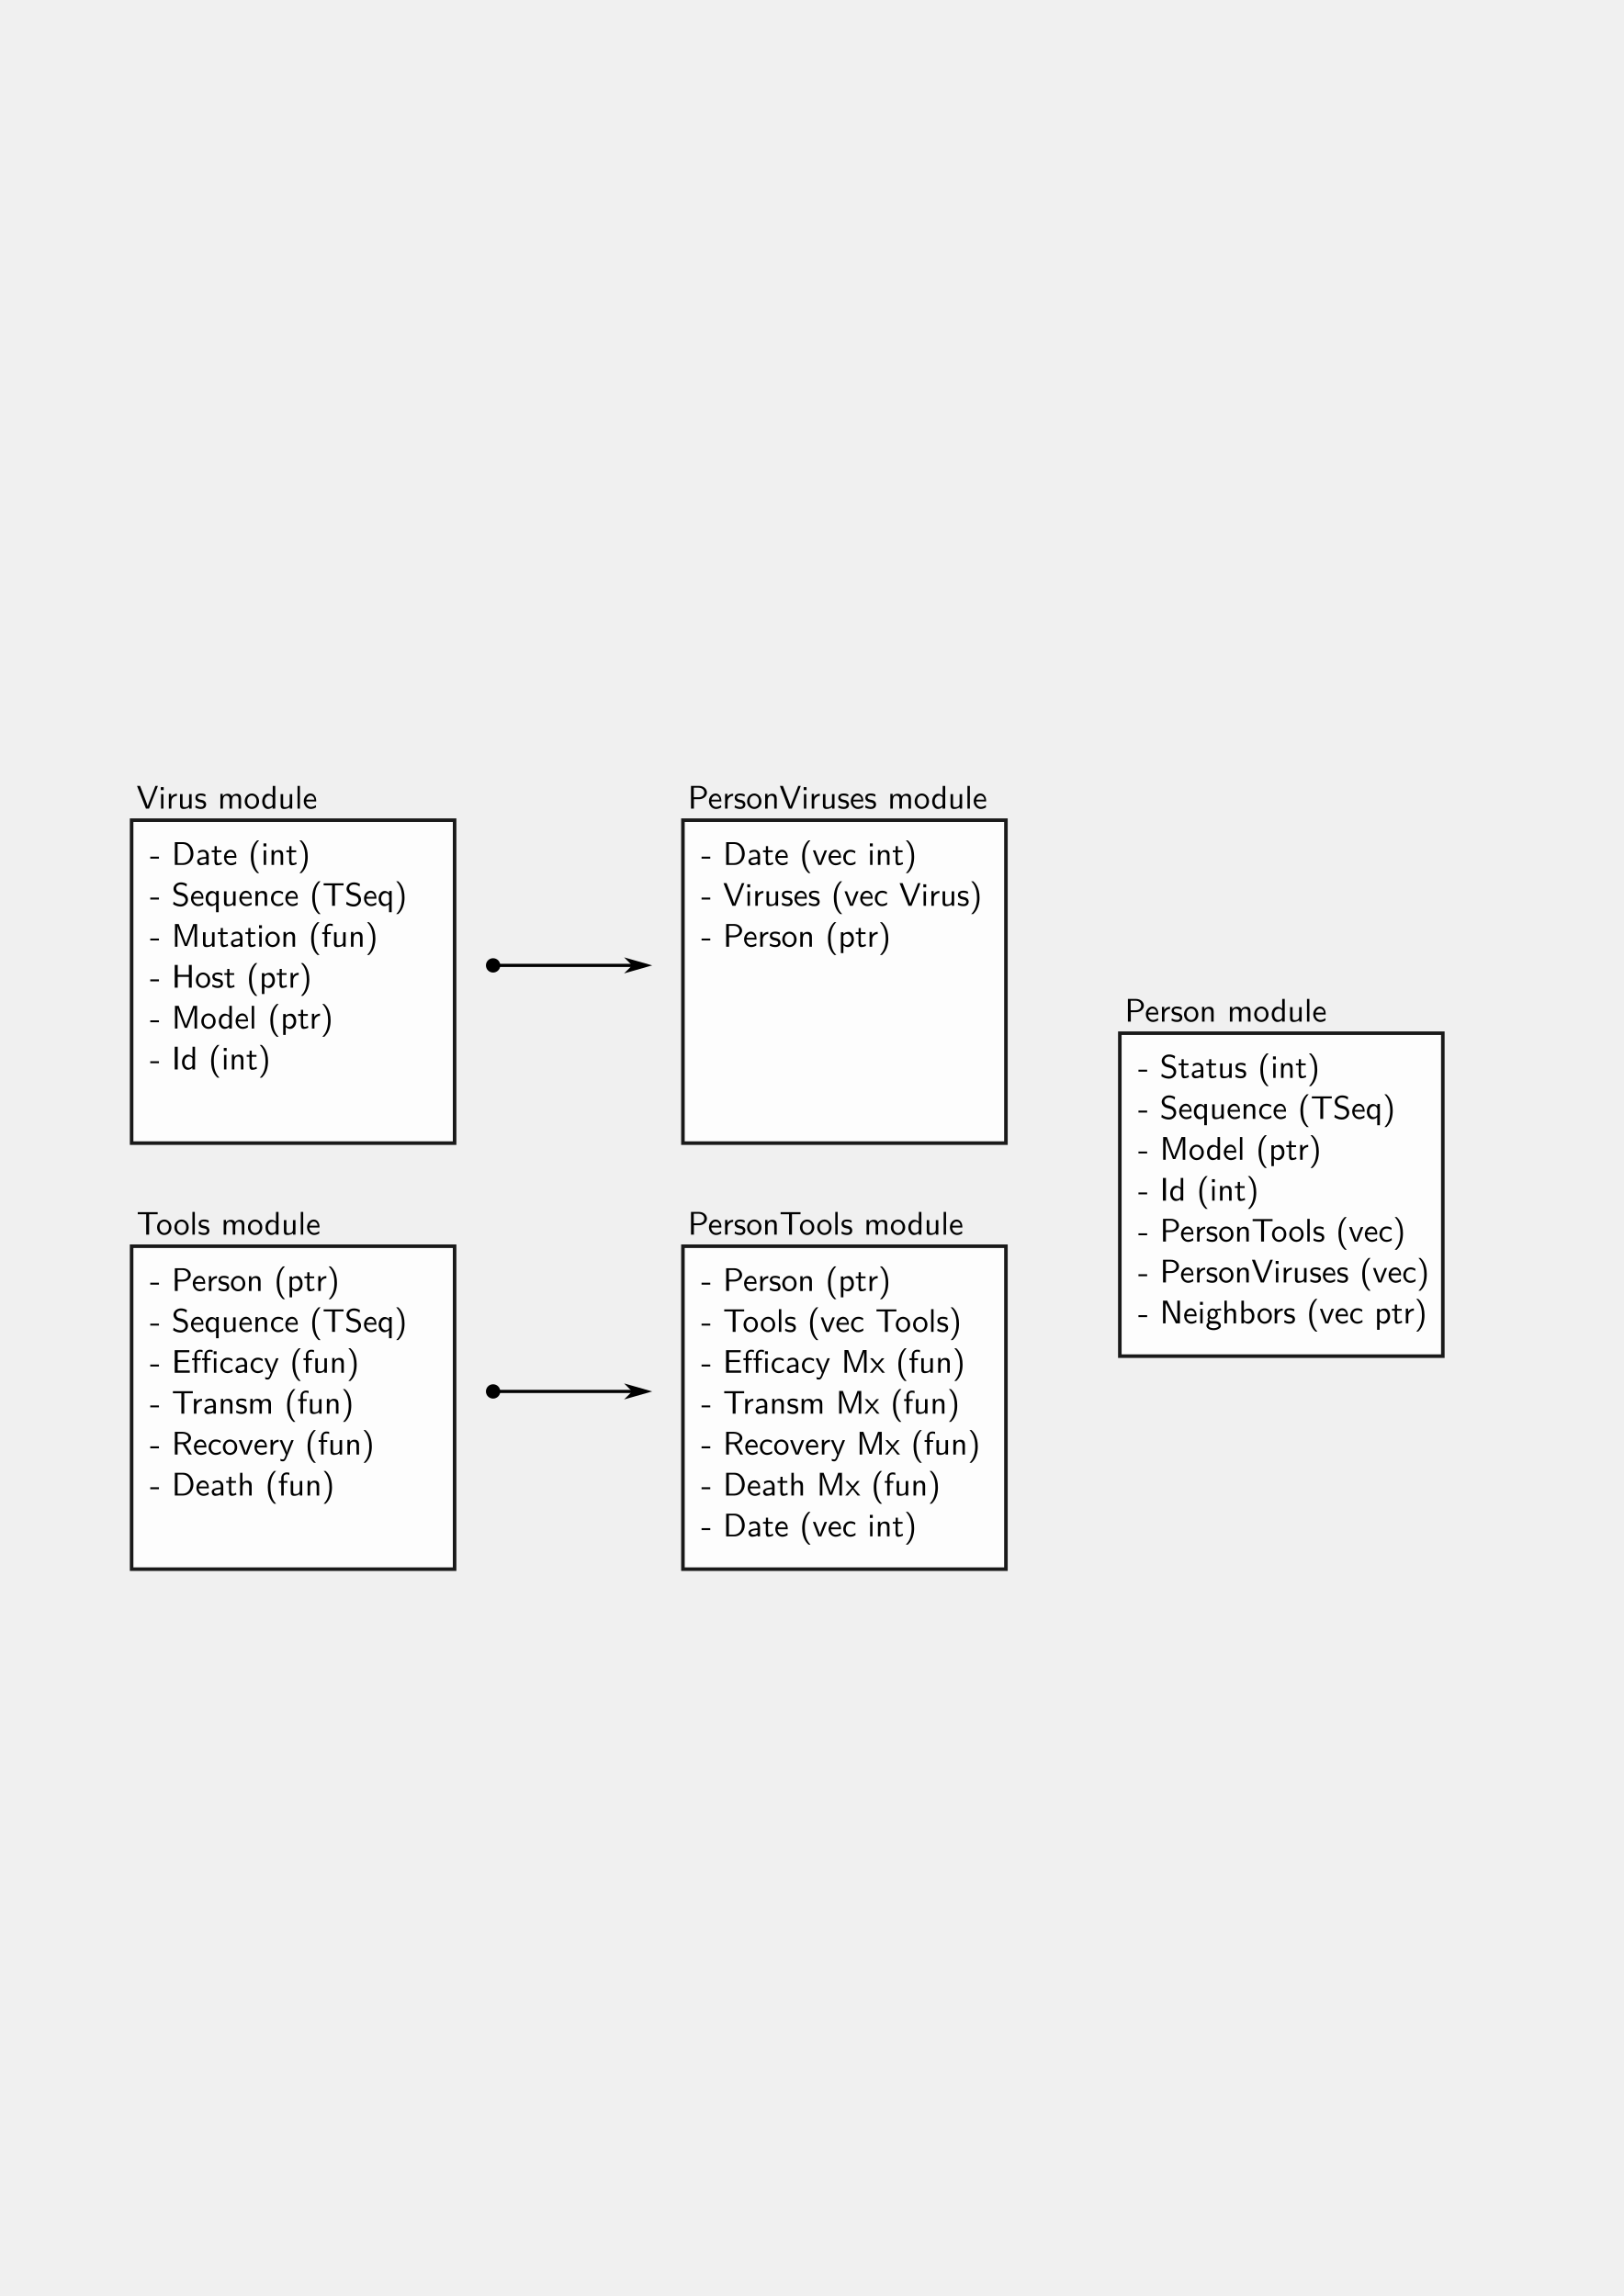
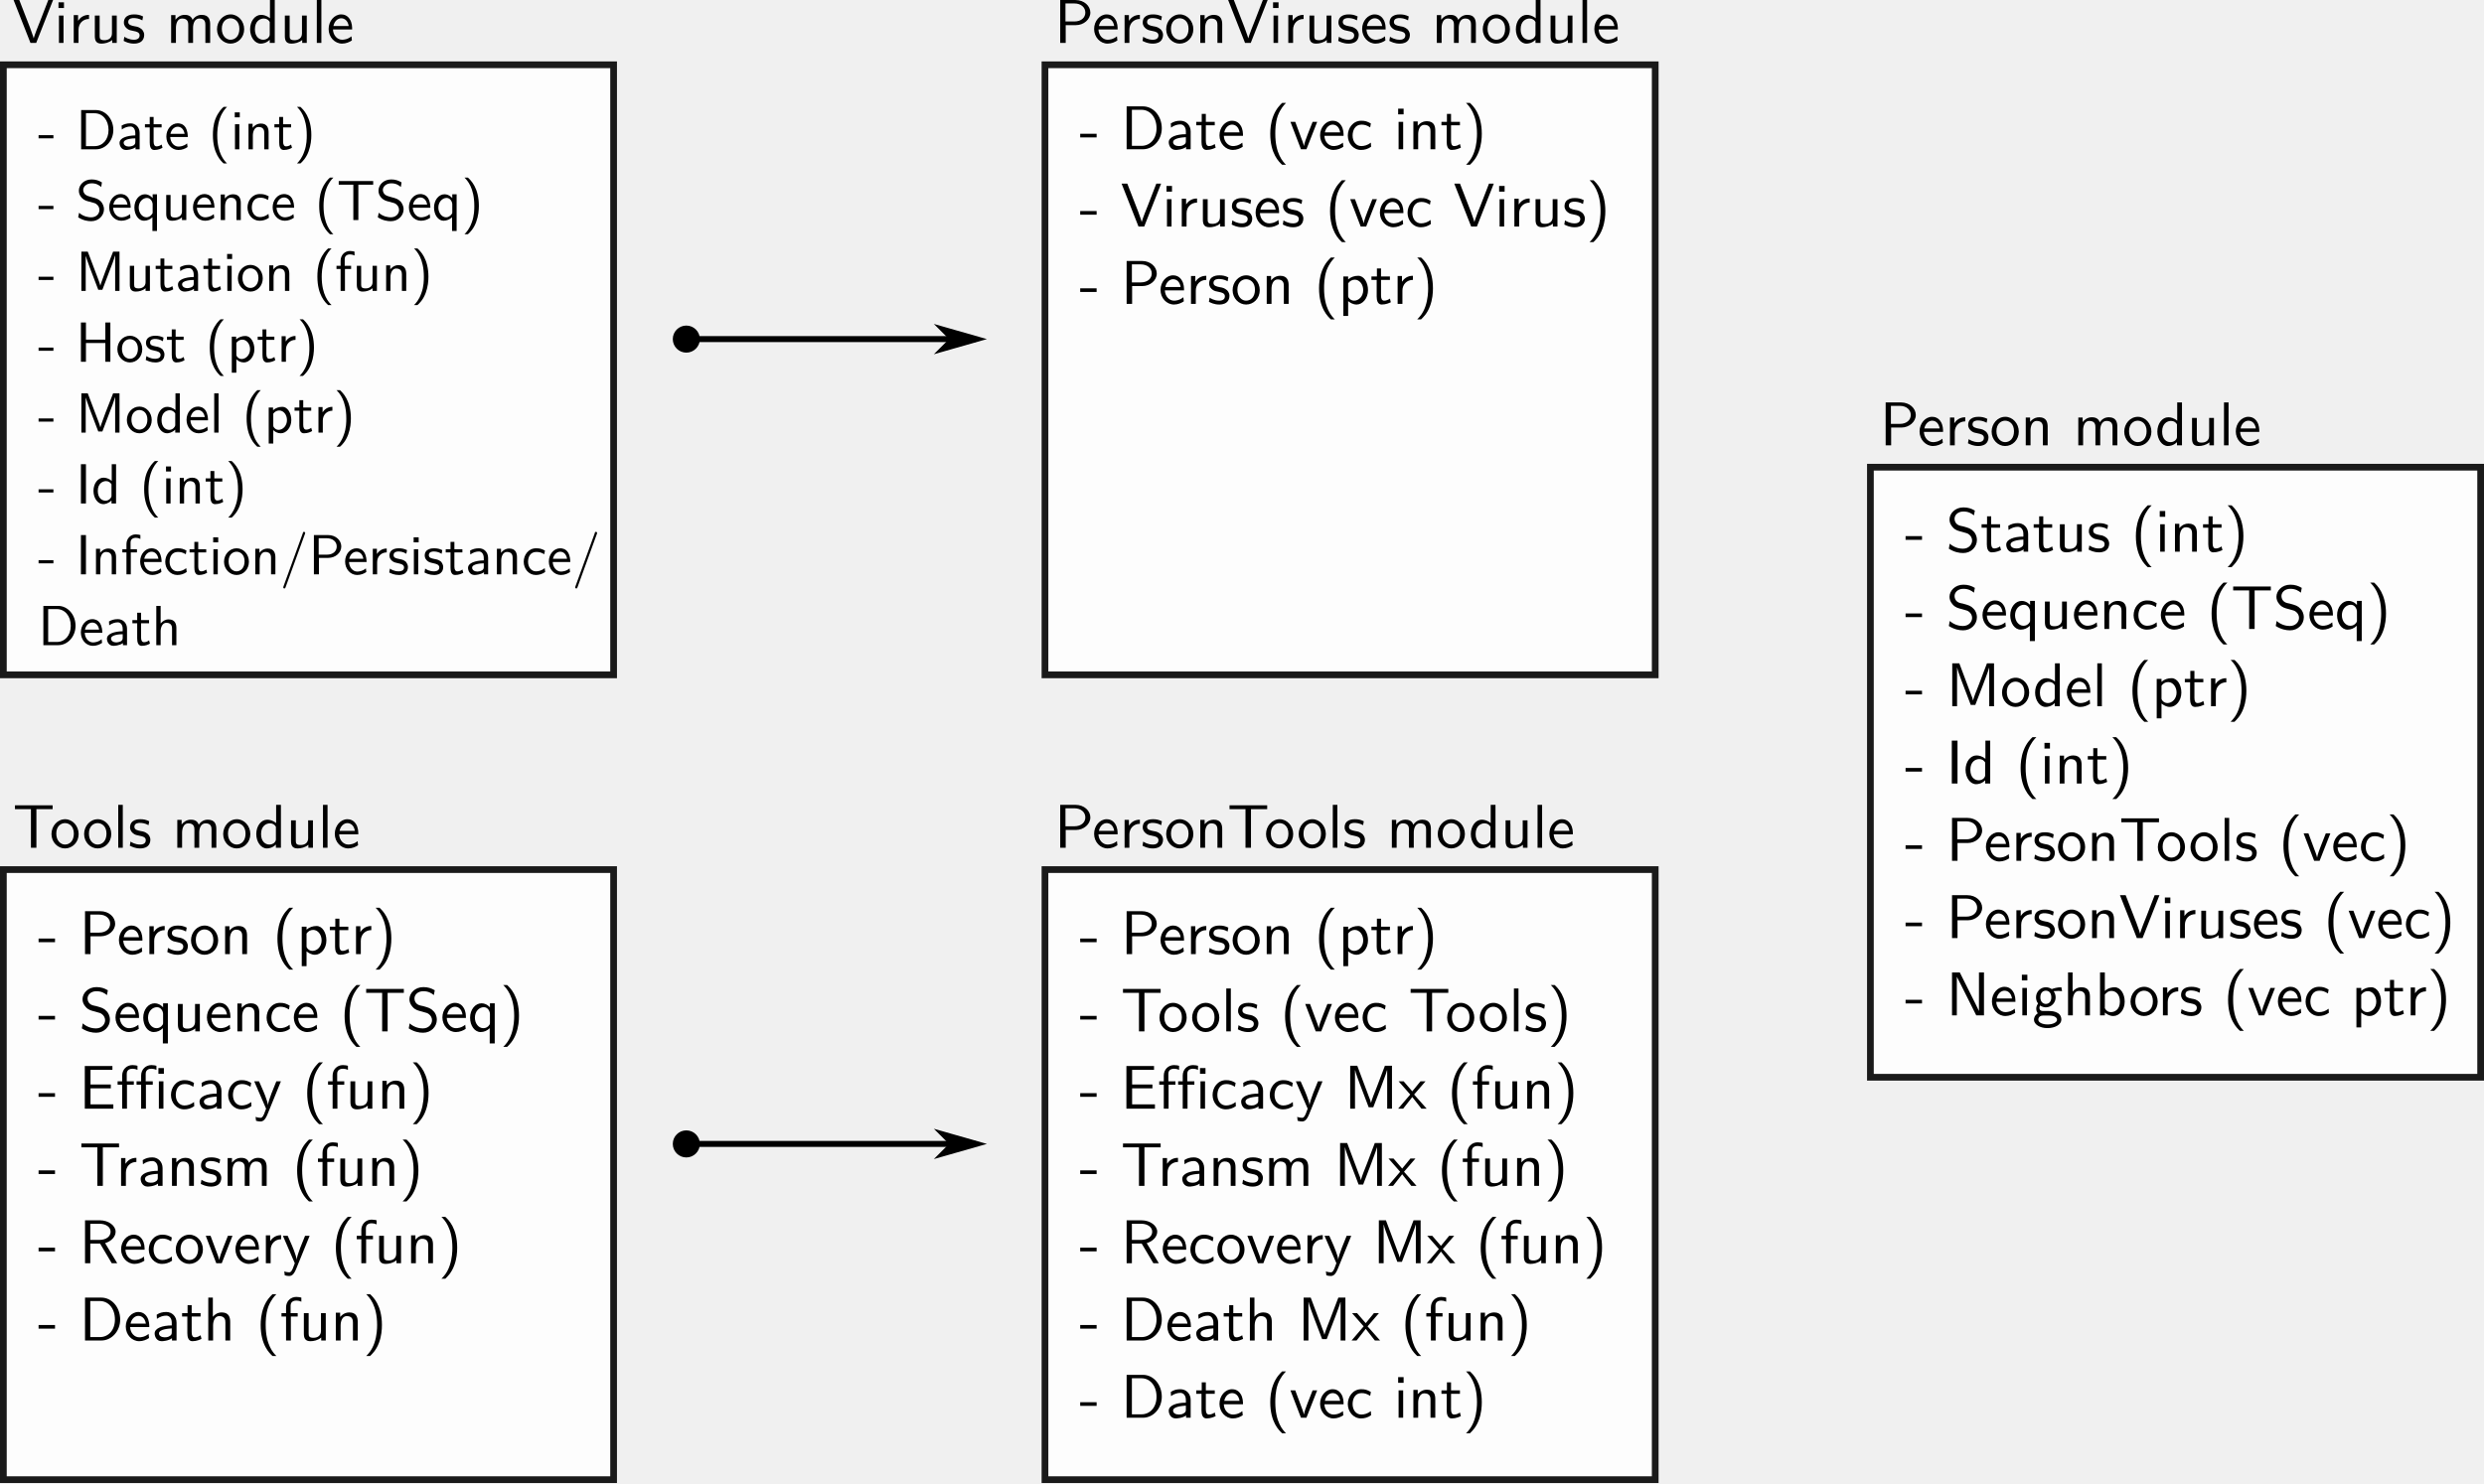
- <svg xmlns="http://www.w3.org/2000/svg" width="210mm" height="297mm" viewBox="0 0 210 297" version="1.1" id="svg5">
+ <svg xmlns="http://www.w3.org/2000/svg" width="170.045mm" height="101.552mm" viewBox="0 0 170.045 101.552" version="1.1" id="svg5">
  <defs id="defs2">
-     <marker style="overflow:visible;" id="Arrow1Mend" refX="0.0" refY="0.0" orient="auto">
-       <path transform="scale(0.4) rotate(180) translate(10,0)" style="fill-rule:evenodd;fill:context-stroke;stroke:context-stroke;stroke-width:1.0pt;" d="M 0.0,0.0 L 5.0,-5.0 L -12.5,0.0 L 5.0,5.0 L 0.0,0.0 z " id="path44240" />
+     <marker style="overflow:visible" id="Arrow1Mend" refX="0" refY="0" orient="auto">
+       <path transform="matrix(-0.4,0,0,-0.4,-4,0)" style="fill:context-stroke;fill-rule:evenodd;stroke:context-stroke;stroke-width:1pt" d="M 0,0 5,-5 -12.5,0 5,5 Z" id="path44240" />
    </marker>
-     <marker style="overflow:visible;" id="Arrow1Lend" refX="0.0" refY="0.0" orient="auto">
-       <path transform="scale(0.8) rotate(180) translate(12.5,0)" style="fill-rule:evenodd;fill:context-stroke;stroke:context-stroke;stroke-width:1.0pt;" d="M 0.0,0.0 L 5.0,-5.0 L -12.5,0.0 L 5.0,5.0 L 0.0,0.0 z " id="path44234" />
+     <marker style="overflow:visible" id="Arrow1Lend" refX="0" refY="0" orient="auto">
+       <path transform="matrix(-0.8,0,0,-0.8,-10,0)" style="fill:context-stroke;fill-rule:evenodd;stroke:context-stroke;stroke-width:1pt" d="M 0,0 5,-5 -12.5,0 5,5 Z" id="path44234" />
    </marker>
-     <marker style="overflow:visible" id="DotM" refX="0.0" refY="0.0" orient="auto">
-       <path transform="scale(0.4) translate(7.4, 1)" style="fill-rule:evenodd;fill:context-stroke;stroke:context-stroke;stroke-width:1.0pt" d="M -2.5,-1.0 C -2.5,1.76 -4.74,4.0 -7.5,4.0 C -10.26,4.0 -12.5,1.76 -12.5,-1.0 C -12.5,-3.76 -10.26,-6.0 -7.5,-6.0 C -4.74,-6.0 -2.5,-3.76 -2.5,-1.0 z " id="path44295" />
+     <marker style="overflow:visible" id="DotM" refX="0" refY="0" orient="auto">
+       <path transform="matrix(0.4,0,0,0.4,2.96,0.4)" style="fill:context-stroke;fill-rule:evenodd;stroke:context-stroke;stroke-width:1pt" d="m -2.5,-1 c 0,2.76 -2.24,5 -5,5 -2.76,0 -5,-2.24 -5,-5 0,-2.76 2.24,-5 5,-5 2.76,0 5,2.24 5,5 z" id="path44295" />
    </marker>
    <marker style="overflow:visible" id="DotM-5" refX="0" refY="0" orient="auto">
      <path transform="matrix(0.4,0,0,0.4,2.96,0.4)" style="fill:context-stroke;fill-rule:evenodd;stroke:context-stroke;stroke-width:1pt" d="m -2.5,-1 c 0,2.76 -2.24,5 -5,5 -2.76,0 -5,-2.24 -5,-5 0,-2.76 2.24,-5 5,-5 2.76,0 5,2.24 5,5 z" id="path44295-1" />
    </marker>
    <marker style="overflow:visible" id="Arrow1Mend-1" refX="0" refY="0" orient="auto">
      <path transform="matrix(-0.4,0,0,-0.4,-4,0)" style="fill:context-stroke;fill-rule:evenodd;stroke:context-stroke;stroke-width:1pt" d="M 0,0 5,-5 -12.5,0 5,5 Z" id="path44240-0" />
    </marker>
  </defs>
-   <g id="layer1">
+   <g id="layer1" transform="translate(-16.79147,-101.658)">
    <g id="g20338" transform="translate(-90.53626,-23.87505)">
      <rect style="opacity:0.89;fill:#ffffff;fill-opacity:1;stroke:#000000;stroke-width:0.46;stroke-miterlimit:4;stroke-dasharray:none;stroke-dashoffset:0;stroke-opacity:1" id="rect846" width="41.775" height="41.775" x="107.558" y="129.969" />
      <text xml:space="preserve" style="font-size:4.233px;line-height:1.25;font-family:'Latin Modern Sans';-inkscape-font-specification:'Latin Modern Sans, Normal';stroke-width:0.265" x="108.195" y="128.471" id="text2916">
        <tspan id="tspan2914" style="font-size:4.233px;stroke-width:0.265" x="108.195" y="128.471">Virus module</tspan>
      </text>
-       <text xml:space="preserve" style="font-size:4.233px;line-height:1.25;font-family:'Latin Modern Sans';-inkscape-font-specification:'Latin Modern Sans, Normal';stroke-width:0.265" x="109.92" y="135.754" id="text15318">
-         <tspan id="tspan15316" style="stroke-width:0.265" x="109.92" y="135.754">- Date (int)</tspan>
-         <tspan style="stroke-width:0.265" x="109.92" y="141.046" id="tspan18946">- Sequence (TSeq)</tspan>
-         <tspan style="stroke-width:0.265" x="109.92" y="146.338" id="tspan18948">- Mutation (fun)</tspan>
-         <tspan style="stroke-width:0.265" x="109.92" y="151.629" id="tspan19052">- Host (ptr)</tspan>
-         <tspan style="stroke-width:0.265" x="109.92" y="156.921" id="tspan20080">- Model (ptr)</tspan>
-         <tspan style="stroke-width:0.265" x="109.92" y="162.213" id="tspan20082">- Id (int)</tspan>
+       <text xml:space="preserve" style="font-size:3.881px;line-height:1.25;font-family:'Latin Modern Sans';-inkscape-font-specification:'Latin Modern Sans, Normal';stroke-width:0.265" x="109.92" y="135.754" id="text15318">
+         <tspan id="tspan15316" style="font-size:3.881px;stroke-width:0.265" x="109.92" y="135.754">- Date (int)</tspan>
+         <tspan style="font-size:3.881px;stroke-width:0.265" x="109.92" y="140.605" id="tspan18946">- Sequence (TSeq)</tspan>
+         <tspan style="font-size:3.881px;stroke-width:0.265" x="109.92" y="145.456" id="tspan18948">- Mutation (fun)</tspan>
+         <tspan style="font-size:3.881px;stroke-width:0.265" x="109.92" y="150.306" id="tspan19052">- Host (ptr)</tspan>
+         <tspan style="font-size:3.881px;stroke-width:0.265" x="109.92" y="155.157" id="tspan20080">- Model (ptr)</tspan>
+         <tspan style="font-size:3.881px;stroke-width:0.265" x="109.92" y="160.008" id="tspan20082">- Id (int)</tspan>
+         <tspan style="font-size:3.881px;stroke-width:0.265" x="109.92" y="164.859" id="tspan1160">- Infection/Persistance/</tspan>
+         <tspan style="font-size:3.881px;stroke-width:0.265" x="109.92" y="169.709" id="tspan4204">Death</tspan>
      </text>
    </g>
    <g id="g43935" transform="translate(51.58386,5.707398)">
      <rect style="opacity:0.89;fill:#ffffff;fill-opacity:1;stroke:#000000;stroke-width:0.46;stroke-miterlimit:4;stroke-dasharray:none;stroke-dashoffset:0;stroke-opacity:1" id="rect846-8" width="41.775" height="41.775" x="93.248" y="127.942" />
      <text xml:space="preserve" style="font-size:4.233px;line-height:1.25;font-family:'Latin Modern Sans';-inkscape-font-specification:'Latin Modern Sans, Normal';stroke-width:0.265" x="93.885" y="126.444" id="text2916-3">
        <tspan id="tspan2914-1" style="font-size:4.233px;stroke-width:0.265" x="93.885" y="126.444">Person module</tspan>
      </text>
      <text xml:space="preserve" style="font-size:4.233px;line-height:1.25;font-family:'Latin Modern Sans';-inkscape-font-specification:'Latin Modern Sans, Normal';stroke-width:0.265" x="95.61" y="133.727" id="text15318-8">
        <tspan id="tspan15316-9" style="stroke-width:0.265" x="95.61" y="133.727">- Status (int)</tspan>
        <tspan style="stroke-width:0.265" x="95.61" y="139.019" id="tspan18946-6">- Sequence (TSeq)</tspan>
        <tspan style="stroke-width:0.265" x="95.61" y="144.311" id="tspan20080-3">- Model (ptr)</tspan>
        <tspan style="stroke-width:0.265" x="95.61" y="149.602" id="tspan20082-3">- Id (int)</tspan>
        <tspan style="stroke-width:0.265" x="95.61" y="154.894" id="tspan24132">- PersonTools (vec)</tspan>
        <tspan style="stroke-width:0.265" x="95.61" y="160.186" id="tspan25388">- PersonViruses (vec)</tspan>
        <tspan style="stroke-width:0.265" x="95.61" y="165.477" id="tspan26190">- Neighbors (vec ptr)</tspan>
      </text>
    </g>
    <g id="g44764">
      <g id="g43894" transform="translate(46.59931,-70.96835)">
        <g id="g20338-0" transform="translate(-65.83103,47.0933)">
          <rect style="opacity:0.89;fill:#ffffff;fill-opacity:1;stroke:#000000;stroke-width:0.46;stroke-miterlimit:4;stroke-dasharray:none;stroke-dashoffset:0;stroke-opacity:1" id="rect846-4" width="41.775" height="41.775" x="107.558" y="129.969" />
          <text xml:space="preserve" style="font-size:4.233px;line-height:1.25;font-family:'Latin Modern Sans';-inkscape-font-specification:'Latin Modern Sans, Normal';stroke-width:0.265" x="108.195" y="128.471" id="text2916-8">
            <tspan id="tspan2914-8" style="font-size:4.233px;stroke-width:0.265" x="108.195" y="128.471">PersonViruses module</tspan>
          </text>
          <text xml:space="preserve" style="font-size:4.233px;line-height:1.25;font-family:'Latin Modern Sans';-inkscape-font-specification:'Latin Modern Sans, Normal';stroke-width:0.265" x="109.92" y="135.754" id="text15318-89">
            <tspan id="tspan15316-7" style="stroke-width:0.265" x="109.92" y="135.754">- Date (vec int)</tspan>
            <tspan style="stroke-width:0.265" x="109.92" y="141.046" id="tspan18946-7">- Viruses (vec Virus)</tspan>
            <tspan style="stroke-width:0.265" x="109.92" y="146.338" id="tspan20082-30">- Person (ptr)</tspan>
          </text>
        </g>
      </g>
      <g id="g43908" transform="translate(-4.000841,-16.37904)">
        <g id="g20338-2" transform="translate(-15.23088,47.6148)">
          <rect style="opacity:0.89;fill:#ffffff;fill-opacity:1;stroke:#000000;stroke-width:0.46;stroke-miterlimit:4;stroke-dasharray:none;stroke-dashoffset:0;stroke-opacity:1" id="rect846-5" width="41.775" height="41.775" x="107.558" y="129.969" />
          <text xml:space="preserve" style="font-size:4.233px;line-height:1.25;font-family:'Latin Modern Sans';-inkscape-font-specification:'Latin Modern Sans, Normal';stroke-width:0.265" x="108.195" y="128.471" id="text2916-4">
            <tspan id="tspan2914-0" style="font-size:4.233px;stroke-width:0.265" x="108.195" y="128.471">PersonTools module</tspan>
          </text>
          <text xml:space="preserve" style="font-size:4.233px;line-height:1.25;font-family:'Latin Modern Sans';-inkscape-font-specification:'Latin Modern Sans, Normal';stroke-width:0.265" x="109.92" y="135.754" id="text15318-5">
            <tspan style="stroke-width:0.265" x="109.92" y="135.754" id="tspan20082-7">- Person (ptr)</tspan>
            <tspan style="stroke-width:0.265" x="109.92" y="141.046" id="tspan40181">- Tools (vec Tools)</tspan>
            <tspan style="stroke-width:0.265" x="109.92" y="146.338" id="tspan40183">- Efficacy Mx (fun)</tspan>
            <tspan style="stroke-width:0.265" x="109.92" y="151.629" id="tspan40185">- Transm Mx (fun)</tspan>
            <tspan style="stroke-width:0.265" x="109.92" y="156.921" id="tspan40187">- Recovery Mx (fun)</tspan>
            <tspan style="stroke-width:0.265" x="109.92" y="162.213" id="tspan40189">- Death Mx (fun)</tspan>
            <tspan style="stroke-width:0.265" x="109.92" y="167.504" id="tspan40815">- Date (vec int)</tspan>
          </text>
        </g>
      </g>
    </g>
    <g id="g43922" transform="translate(-131.1087,-15.57929)">
      <g id="g20338-7" transform="translate(40.57248,46.81505)">
        <rect style="opacity:0.89;fill:#ffffff;fill-opacity:1;stroke:#000000;stroke-width:0.46;stroke-miterlimit:4;stroke-dasharray:none;stroke-dashoffset:0;stroke-opacity:1" id="rect846-54" width="41.775" height="41.775" x="107.558" y="129.969" />
        <text xml:space="preserve" style="font-size:4.233px;line-height:1.25;font-family:'Latin Modern Sans';-inkscape-font-specification:'Latin Modern Sans, Normal';stroke-width:0.265" x="108.195" y="128.471" id="text2916-81">
          <tspan id="tspan2914-2" style="font-size:4.233px;stroke-width:0.265" x="108.195" y="128.471">Tools module</tspan>
        </text>
        <text xml:space="preserve" style="font-size:4.233px;line-height:1.25;font-family:'Latin Modern Sans';-inkscape-font-specification:'Latin Modern Sans, Normal';stroke-width:0.265" x="109.92" y="135.754" id="text15318-893">
          <tspan style="stroke-width:0.265" x="109.92" y="135.754" id="tspan20082-0">- Person (ptr)</tspan>
          <tspan style="stroke-width:0.265" x="109.92" y="141.046" id="tspan43692">- Sequence (TSeq)</tspan>
          <tspan style="stroke-width:0.265" x="109.92" y="146.338" id="tspan43694">- Efficacy (fun)</tspan>
          <tspan style="stroke-width:0.265" x="109.92" y="151.629" id="tspan43698">- Transm (fun)</tspan>
          <tspan style="stroke-width:0.265" x="109.92" y="156.921" id="tspan43700">- Recovery (fun)</tspan>
          <tspan style="stroke-width:0.265" x="109.92" y="162.213" id="tspan43702">- Death (fun)</tspan>
          <tspan style="stroke-width:0.265" x="109.92" y="167.504" id="tspan43696" />
        </text>
      </g>
    </g>
    <path style="fill:none;stroke:#000000;stroke-width:0.409;stroke-linecap:butt;stroke-linejoin:miter;stroke-miterlimit:4;stroke-dasharray:none;stroke-opacity:1;marker-start:url(#DotM);marker-end:url(#Arrow1Mend)" d="M 63.791,124.878 H 83.546" id="path44032" />
    <path style="fill:none;stroke:#000000;stroke-width:0.409;stroke-linecap:butt;stroke-linejoin:miter;stroke-miterlimit:4;stroke-dasharray:none;stroke-opacity:1;marker-start:url(#DotM-5);marker-end:url(#Arrow1Mend-1)" d="M 63.791,179.989 H 83.546" id="path44032-8" />
  </g>
</svg>
